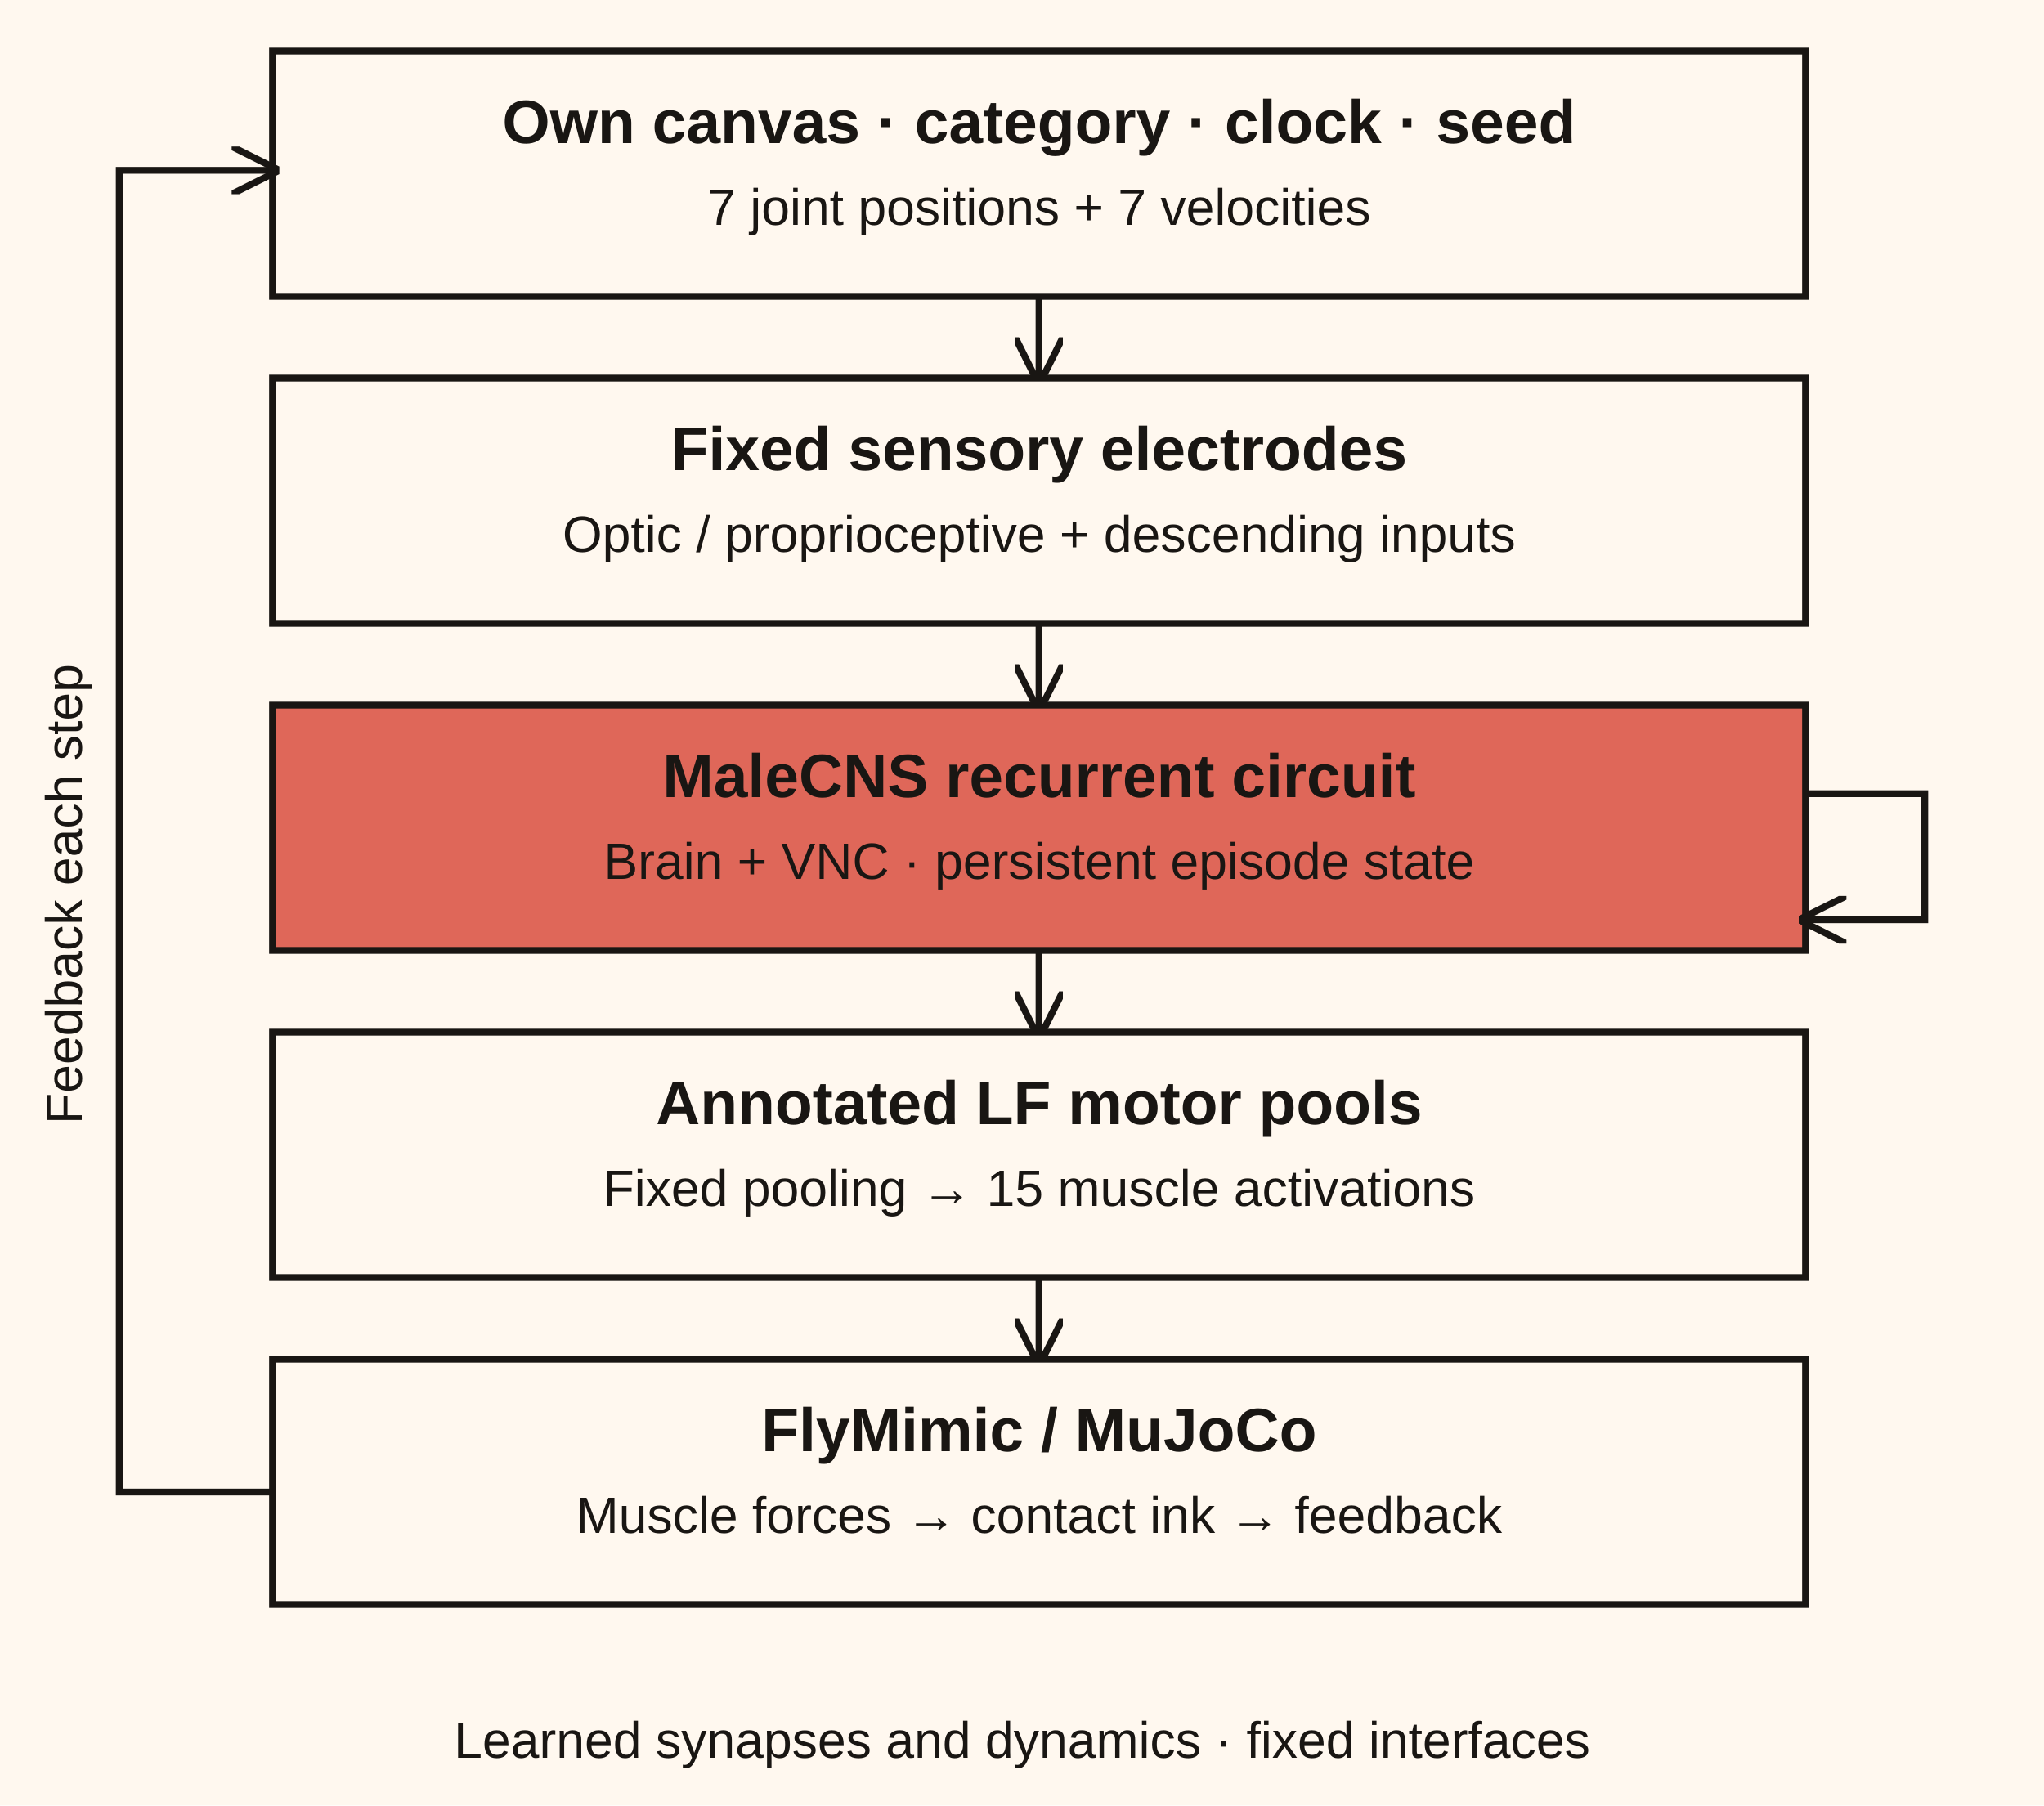
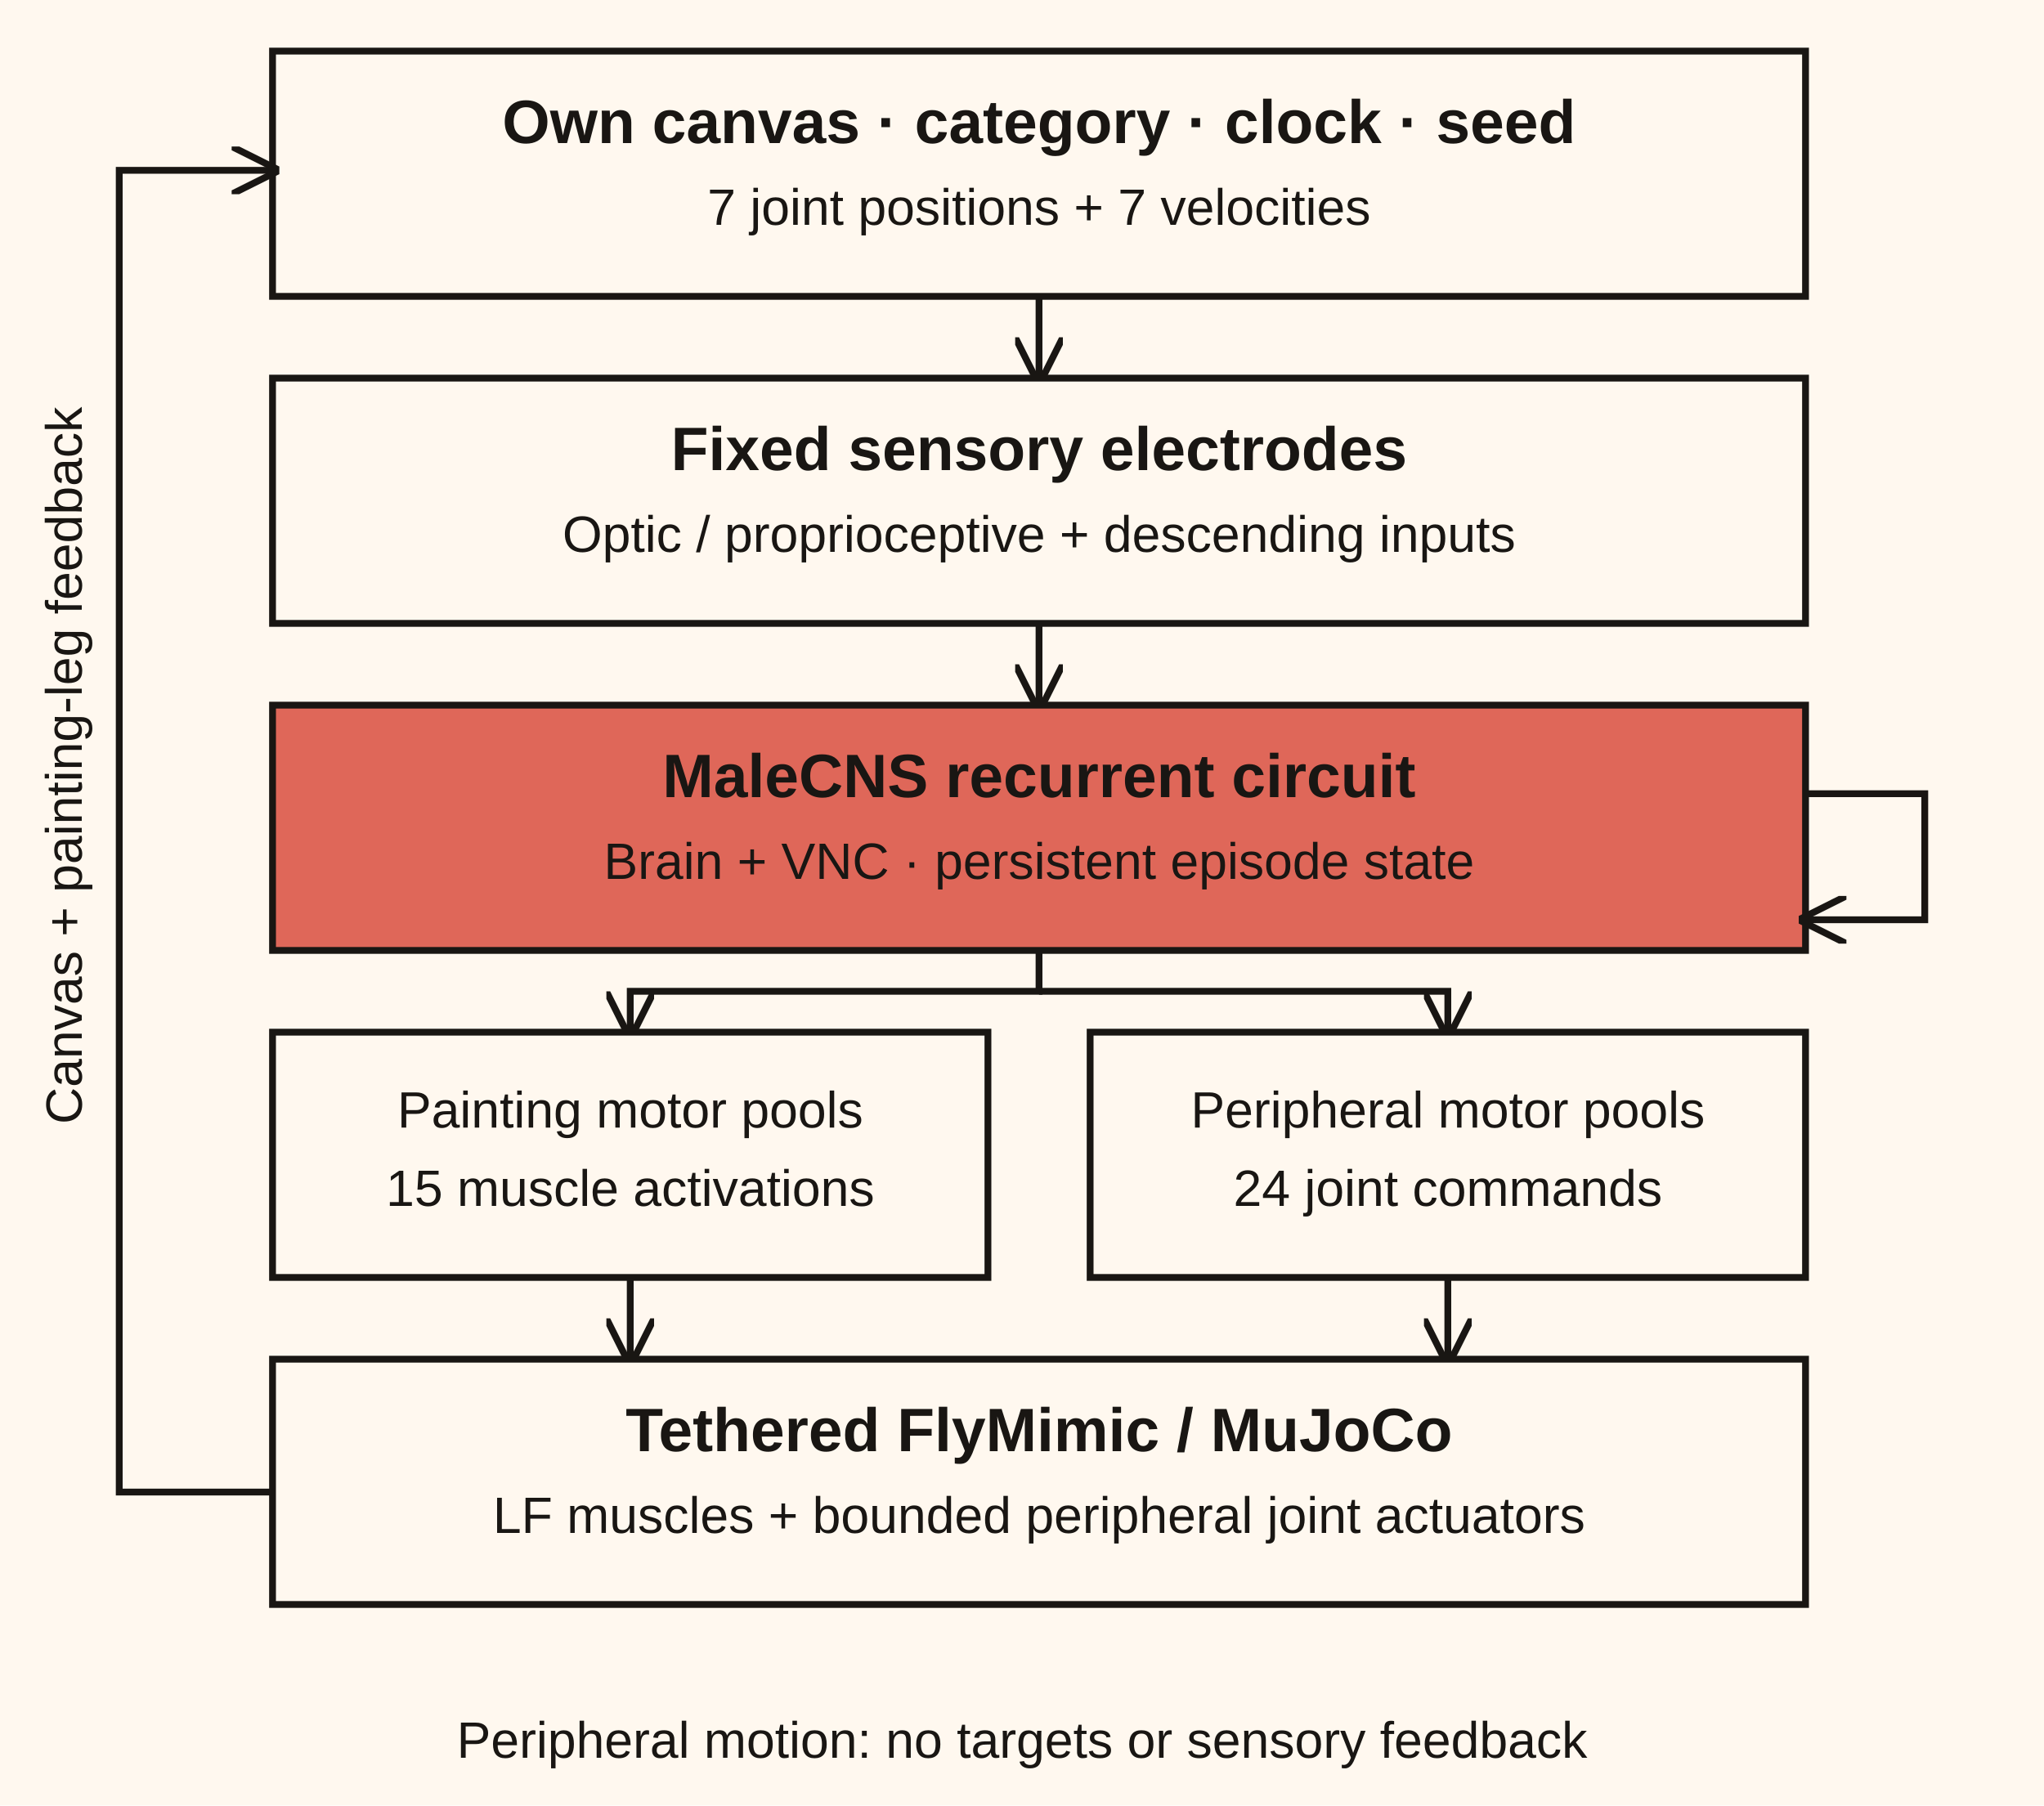
<svg xmlns="http://www.w3.org/2000/svg" viewBox="0 0 600 530" role="img" aria-labelledby="title desc">
  <defs>
    <marker id="arrow" markerWidth="7" markerHeight="7" refX="6" refY="3.5" orient="auto">
      <path d="M0 0L7 3.5L0 7" fill="none" stroke="#191613" />
    </marker>
  </defs>
  <style>text{font-family:Arial,sans-serif;fill:#191613;font-size:15px}.title{font-size:18px;font-weight:bold}.arrow{stroke:#191613;stroke-width:2;fill:none;marker-end:url(#arrow)}</style>
  <rect width="600" height="530" fill="#fff8ef" />
  <rect x="80" y="15" width="450" height="72" fill="#fff8ef" stroke="#191613" stroke-width="2" />
  <text x="305" y="42" class="title" text-anchor="middle">Own canvas · category · clock · seed</text>
  <text x="305" y="66" text-anchor="middle">7 joint positions + 7 velocities</text>
  <path class="arrow" d="M305 87v24" />
  <rect x="80" y="111" width="450" height="72" fill="#fff8ef" stroke="#191613" stroke-width="2" />
  <text x="305" y="138" class="title" text-anchor="middle">Fixed sensory electrodes</text>
  <text x="305" y="162" text-anchor="middle">Optic / proprioceptive + descending inputs</text>
  <path class="arrow" d="M305 183v24" />
  <rect x="80" y="207" width="450" height="72" fill="#df6759" stroke="#191613" stroke-width="2" />
  <text x="305" y="234" class="title" text-anchor="middle">MaleCNS recurrent circuit</text>
  <text x="305" y="258" text-anchor="middle">Brain + VNC · persistent episode state</text>
-   <path class="arrow" d="M305 279v24" />
-   <rect x="80" y="303" width="450" height="72" fill="#fff8ef" stroke="#191613" stroke-width="2" />
-   <text x="305" y="330" class="title" text-anchor="middle">Annotated LF motor pools</text>
-   <text x="305" y="354" text-anchor="middle">Fixed pooling → 15 muscle activations</text>
-   <path class="arrow" d="M305 375v24" />
+   <path class="arrow" d="M305 279v12H185v12" />
+   <path class="arrow" d="M305 291H425v12" />
+   <rect x="80" y="303" width="210" height="72" fill="#fff8ef" stroke="#191613" stroke-width="2" />
+   <text x="185" y="331" text-anchor="middle">Painting motor pools</text>
+   <text x="185" y="354" text-anchor="middle">15 muscle activations</text>
+   <rect x="320" y="303" width="210" height="72" fill="#fff8ef" stroke="#191613" stroke-width="2" />
+   <text x="425" y="331" text-anchor="middle">Peripheral motor pools</text>
+   <text x="425" y="354" text-anchor="middle">24 joint commands</text>
+   <path class="arrow" d="M185 375v24" />
+   <path class="arrow" d="M425 375v24" />
  <rect x="80" y="399" width="450" height="72" fill="#fff8ef" stroke="#191613" stroke-width="2" />
-   <text x="305" y="426" class="title" text-anchor="middle">FlyMimic / MuJoCo</text>
-   <text x="305" y="450" text-anchor="middle">Muscle forces → contact ink → feedback</text>
+   <text x="305" y="426" class="title" text-anchor="middle">Tethered FlyMimic / MuJoCo</text>
+   <text x="305" y="450" text-anchor="middle">LF muscles + bounded peripheral joint actuators</text>
  <path class="arrow" d="M80 438H35V50H80" />
-   <text x="24" y="330" transform="rotate(-90 24 330)">Feedback each step</text>
+   <text x="24" y="330" transform="rotate(-90 24 330)">Canvas + painting-leg feedback</text>
  <path class="arrow" d="M530 233h35v37h-35" />
-   <text x="300" y="516" text-anchor="middle">Learned synapses and dynamics · fixed interfaces</text>
+   <text x="300" y="516" text-anchor="middle">Peripheral motion: no targets or sensory feedback</text>
</svg>
